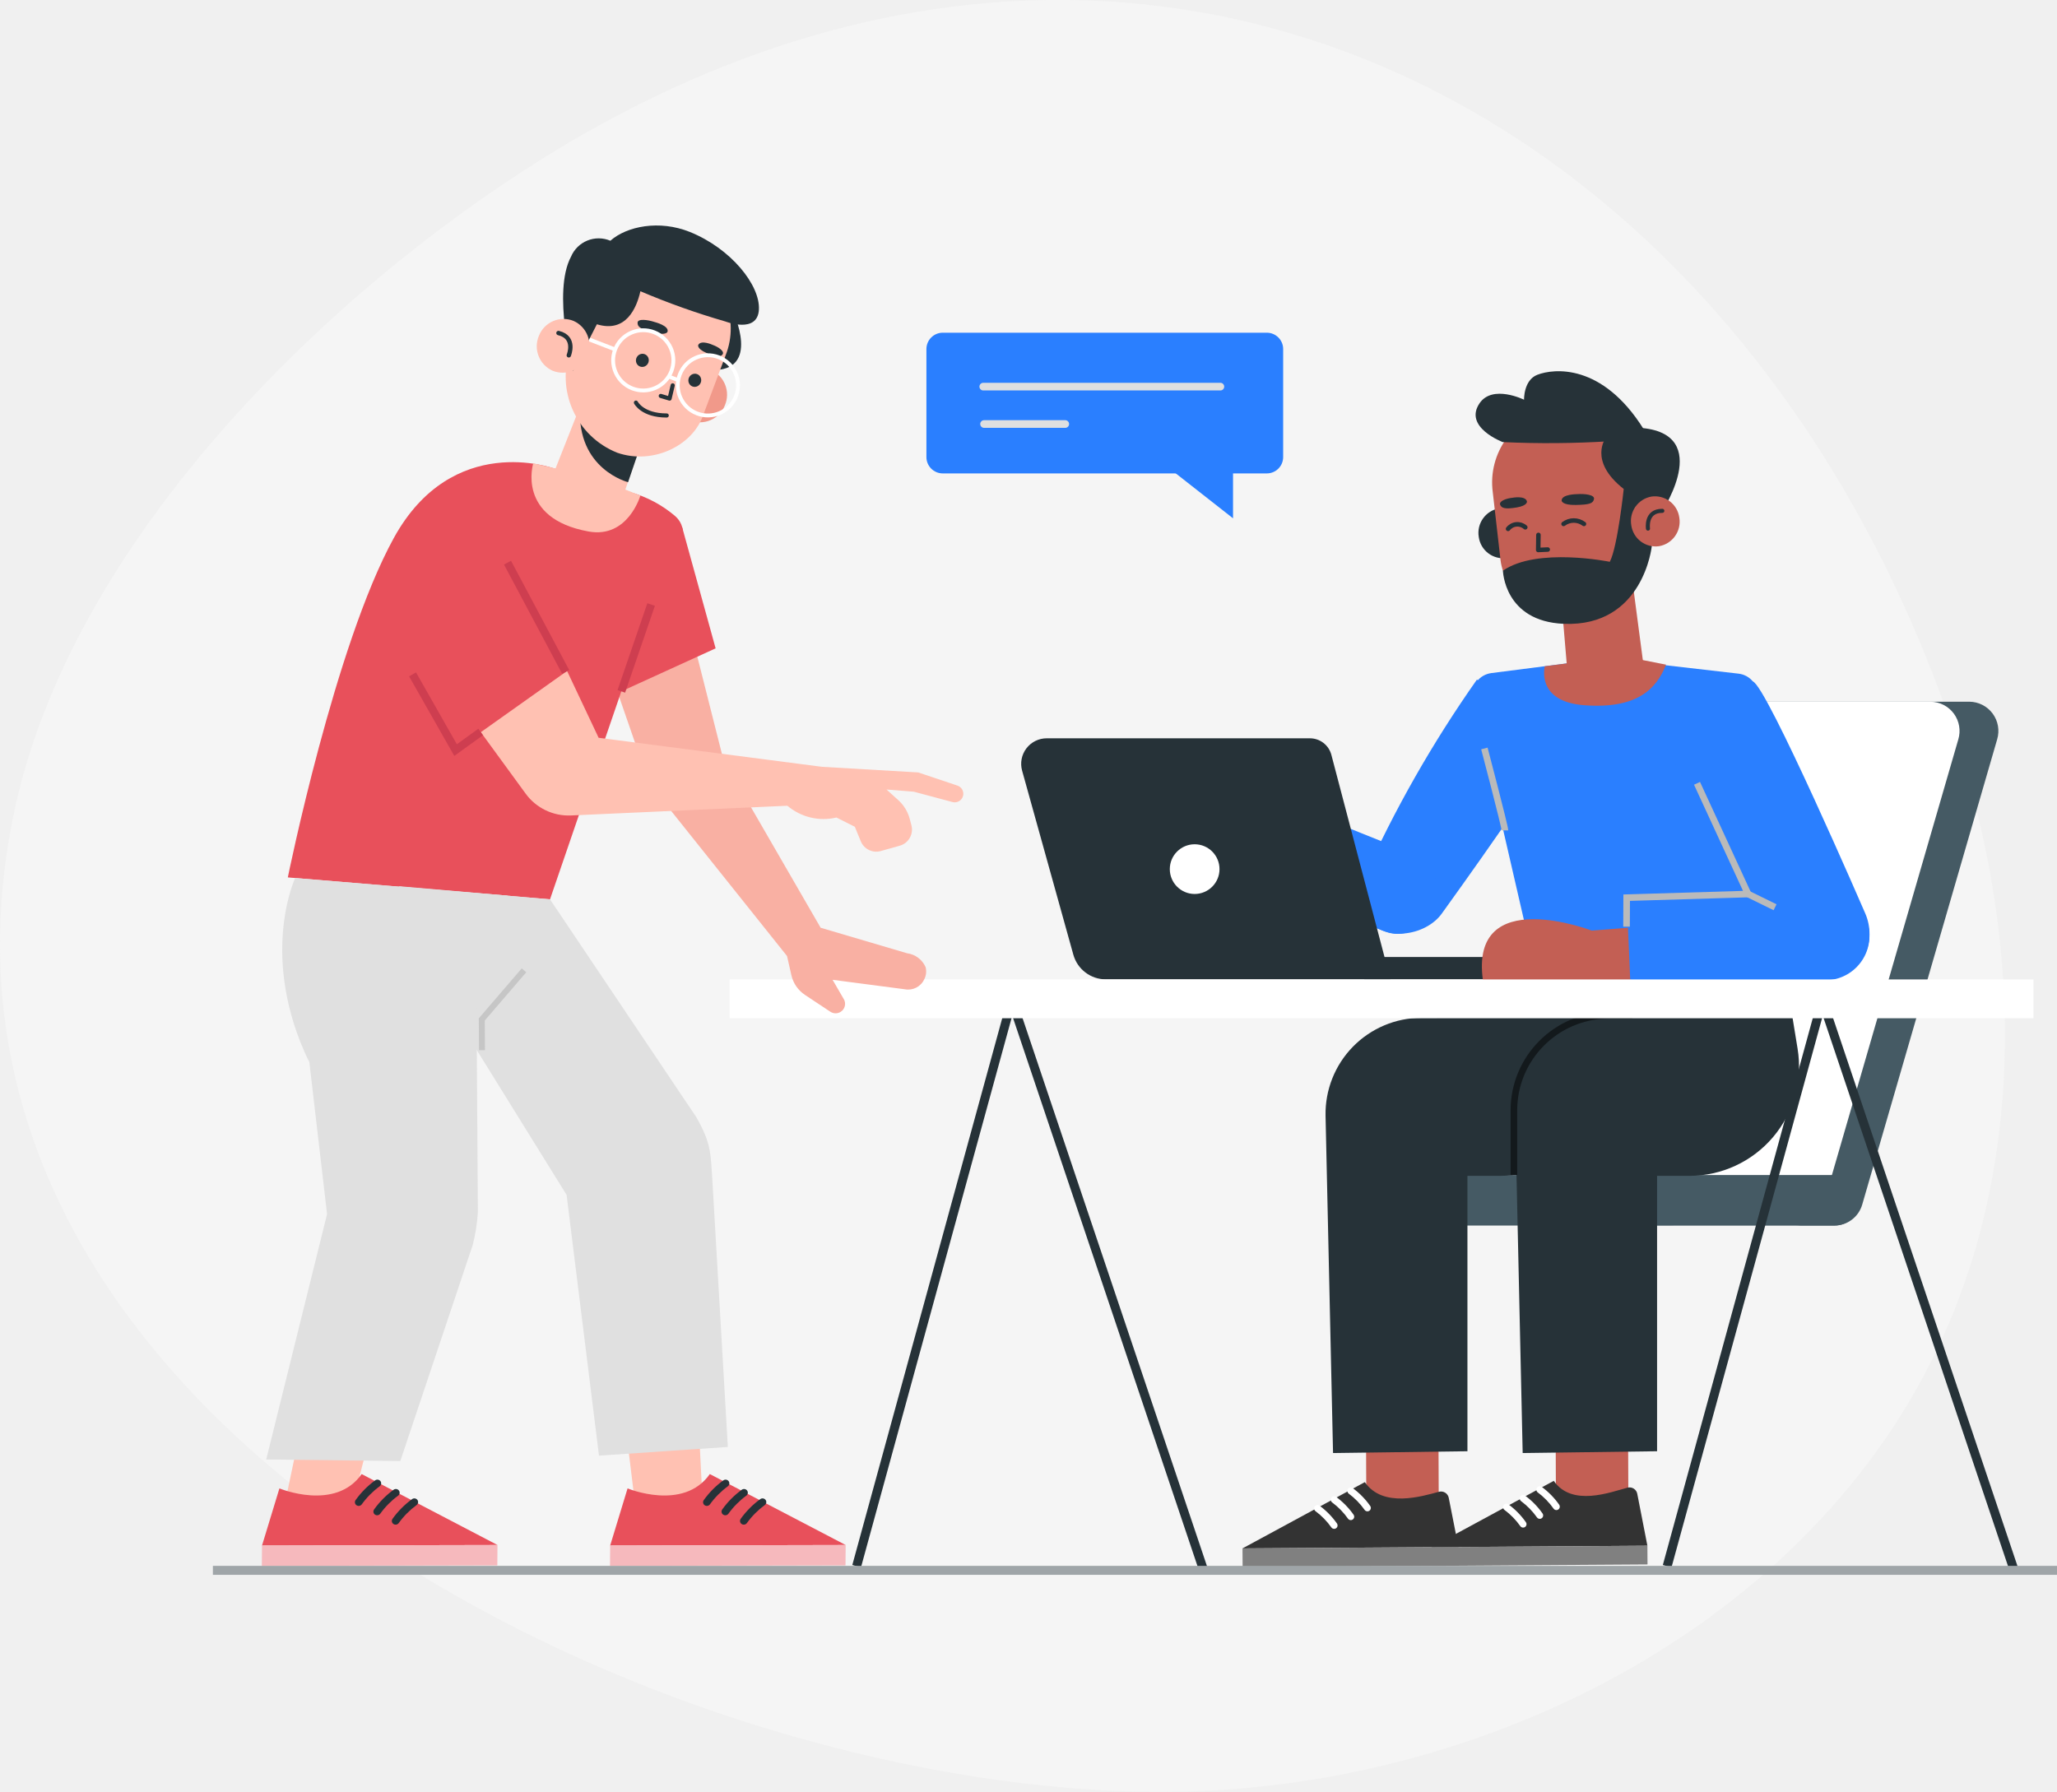
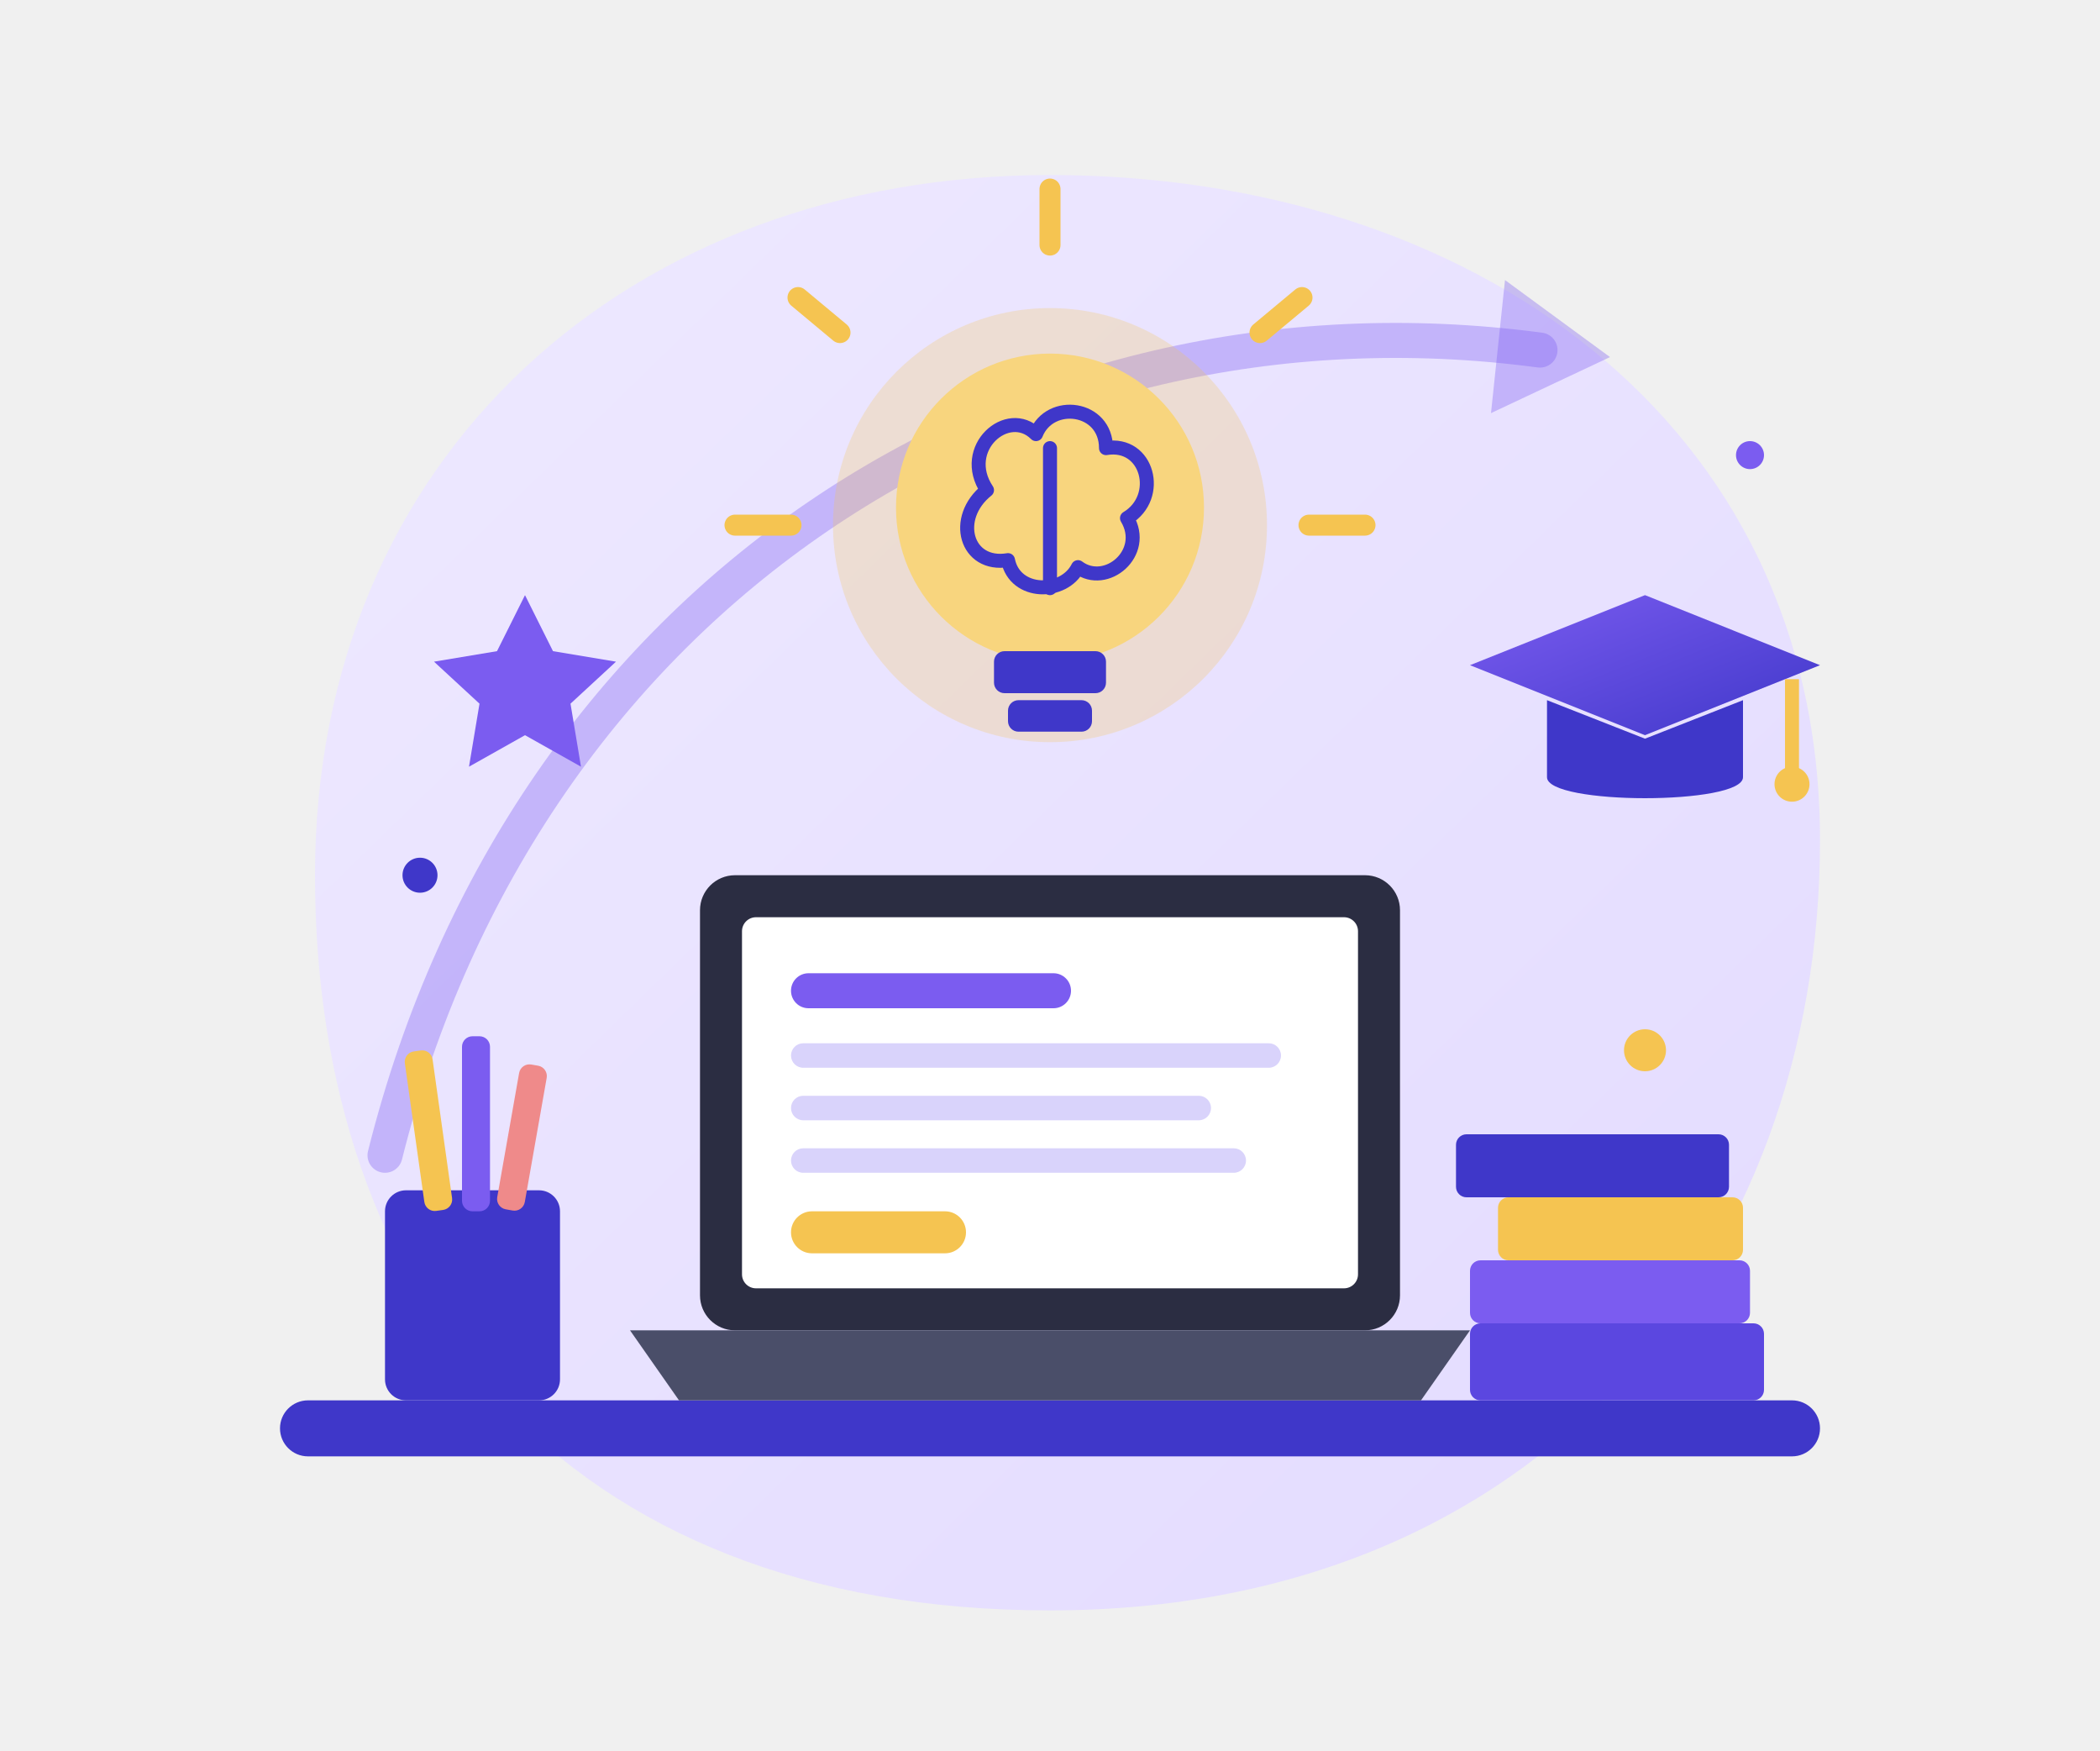
- <svg xmlns="http://www.w3.org/2000/svg" id="Layer_4" data-name="Layer 4" viewBox="0 0 262.818 228.947" version="1.1">
-   <defs id="defs4">
-     <style id="style2">.cls-1{fill:#f5f5f5;}.cls-2{fill:#455a64;}.cls-3{fill:#fff;}.cls-4{fill:#e0e0e0;}.cls-12,.cls-13,.cls-14,.cls-16,.cls-18,.cls-20,.cls-21,.cls-22,.cls-23,.cls-5,.cls-8,.cls-9{fill:none;}.cls-5{stroke:#bababa;}.cls-12,.cls-13,.cls-16,.cls-18,.cls-21,.cls-23,.cls-5{stroke-miterlimit:10;}.cls-12,.cls-5{stroke-width:0.844px;}.cls-6{fill:#263238;}.cls-7{fill:#c35f54;}.cls-13,.cls-20,.cls-22,.cls-8,.cls-9{stroke:#263238;}.cls-14,.cls-20,.cls-22,.cls-8,.cls-9{stroke-linecap:round;stroke-linejoin:round;}.cls-8{stroke-width:0.578px;}.cls-9{stroke-width:0.519px;}.cls-10{fill:#e8505b;}.cls-11{fill:#f6b9bd;}.cls-12{stroke:#13191c;}.cls-13,.cls-23{stroke-width:1.147px;}.cls-14{stroke:#dedfe0;stroke-width:0.98px;}.cls-15{fill:#f9b0a3;}.cls-16{stroke:#ce3e50;stroke-width:1.02px;}.cls-17{fill:#ffc1b2;}.cls-18{stroke:#c6c6c6;stroke-width:0.76px;}.cls-19{fill:#f1998a;}.cls-20{stroke-width:0.527px;}.cls-21{stroke:#fff;stroke-width:0.49px;}.cls-22{stroke-width:0.558px;}.cls-23{stroke:#9fa5a8;}</style>
+ <svg xmlns="http://www.w3.org/2000/svg" viewBox="0 0 600 500" width="600" height="500">
+   <defs>
+     <linearGradient id="bg" x1="0" y1="0" x2="1" y2="1">
+       <stop offset="0" stop-color="#EEE9FF" />
+       <stop offset="1" stop-color="#E3DBFF" />
+     </linearGradient>
+     <linearGradient id="pur" x1="0" y1="0" x2="1" y2="1">
+       <stop offset="0" stop-color="#7B5CF0" />
+       <stop offset="1" stop-color="#3F37C9" />
+     </linearGradient>
  </defs>
-   <path class="cls-1" d="M69.559,20.121C41.014,37.873,9.318,69.392,1.936,103.168-15.307,182.054,86.6,230.05,150.508,228.927c40.614-.713,82.588-22.424,98.481-59.806,10.341-24.324,8.766-52.554,0-77.49C221.073,12.2,144.5-26.483,69.559,20.121Z" id="path8" />
-   <path class="cls-2" d="M213.35,156.59H182.757a3.227,3.227,0,0,1-3.227-3.227h0a3.227,3.227,0,0,1,3.227-3.227H213.35a3.227,3.227,0,0,1,3.227,3.227h0A3.227,3.227,0,0,1,213.35,156.59Z" id="path10" />
-   <path class="cls-2" d="M234.4,156.59H198.3a3.739,3.739,0,0,1-3.536-4.813L212,92.347a3.7,3.7,0,0,1,3.536-2.689h36.1a3.74,3.74,0,0,1,3.536,4.813L237.935,153.9A3.7,3.7,0,0,1,234.4,156.59Z" id="path12" />
-   <path class="cls-3" d="M229.432,156.59H197.986a3.739,3.739,0,0,1-3.536-4.813l17.241-59.429a3.7,3.7,0,0,1,3.536-2.689h31.446a3.739,3.739,0,0,1,3.536,4.813L232.967,153.9A3.7,3.7,0,0,1,229.432,156.59Z" id="path14" />
-   <path class="cls-2" d="M234.39,156.59H196.178a3.227,3.227,0,0,1-3.227-3.227h0a3.227,3.227,0,0,1,3.227-3.227H234.39a3.227,3.227,0,0,1,3.227,3.227h0A3.227,3.227,0,0,1,234.39,156.59Z" id="path16" />
-   <path class="cls-4" d="M188.7,86.839a153.33,153.33,0,0,0-14.568,25.6,5.054,5.054,0,0,0,.4,4.779h0c2.1,3.195,7.587,2.457,9.7-.513,0,0,16.144-22.353,15.456-23.257C199.524,93.229,188.7,86.839,188.7,86.839Z" id="path18" style="fill:#2a7fff" />
-   <path class="cls-4" d="M178.7,108.37l-21.152-8.508-1.832,11.071,21.3,8.1a4.22,4.22,0,0,0,2.413.2,5.507,5.507,0,0,0,4.2-6.3h0A5.48,5.48,0,0,0,178.7,108.37Z" id="path20" style="fill:#2a7fff" />
-   <path class="cls-4" d="M205.19,84.122L190.548,86a2.78,2.78,0,0,0-2.412,3.032l9.46,41.043L229.022,130l-4.449-40.827a2.78,2.78,0,0,0-2.453-3.1Z" id="path22" style="fill:#2a7fff" />
-   <path class="cls-5" d="M192.282,106.1c0-.489-2.626-10.469-2.626-10.469" id="path24" />
-   <path class="cls-6" d="M199.64,125.132H174.313v-2.858H199.64a1.429,1.429,0,0,1,1.429,1.429h0A1.429,1.429,0,0,1,199.64,125.132Z" id="path26" />
-   <path class="cls-6" d="M177.647,125.132H141.285a4.305,4.305,0,0,1-4.147-3.151L130.593,98.47a3.262,3.262,0,0,1,3.142-4.136h33.626a2.84,2.84,0,0,1,2.746,2.118Z" id="path28" />
-   <circle class="cls-3" cx="152.638" cy="111.049" r="3.175" id="circle30" />
-   <path class="cls-4" d="M212.069,93.989a263.232,263.232,0,0,0,16.989,28.539c1.01,1.427,3.394,2.137,5.141,2.062h0c3.943-.17,5.614-4.418,4.124-7.874,0,0-12.621-29.166-14.368-29.643C223.686,87,212.069,93.989,212.069,93.989Z" id="path32" style="fill:#2a7fff" />
-   <polygon class="cls-7" points="202.95 118.931 209.812 118.402 209.598 125.269 203.658 125.266 202.95 118.931" id="polygon34" />
-   <path class="cls-7" d="M203.457,118.931s-15.733-6.065-13.985,6.326h15.1Z" id="path36" />
-   <path class="cls-4" d="M232.5,113.956l-24.666.742,0.48,11.043,25.628-.54a5.669,5.669,0,0,0,4.519-7.7h0A5.669,5.669,0,0,0,232.5,113.956Z" id="path38" style="fill:#2a7fff" />
-   <polyline class="cls-5" points="216.824 100.086 223.349 114.231 207.836 114.698 207.821 118.402" id="polyline40" />
-   <line class="cls-5" x1="223.349" y1="114.231" x2="226.795" y2="115.921" id="line42" />
-   <path class="cls-6" d="M195.079,67.647a3.176,3.176,0,0,1-2.588,3.653,3.142,3.142,0,0,1-3.553-2.691,3.176,3.176,0,0,1,2.588-3.653A3.143,3.143,0,0,1,195.079,67.647Z" id="path44" />
-   <path class="cls-7" d="M199.447,76.194l0.728,8.589c0.25,3.017,2.183,4.473,5.056,4.2h0c2.453-.233,5.048-1.652,4.715-4.3l-1.775-13.46Z" id="path46" />
-   <path class="cls-7" d="M201.5,78.9h0c-4.9.427-9.289-3.222-9.783-7.346l-0.986-8.632a9.54,9.54,0,0,1,7.824-10.67h0c5.1-.8,10.776,2.683,11.578,7.951l0.687,6.736A10.828,10.828,0,0,1,201.5,78.9Z" id="path48" />
-   <polyline class="cls-8" points="196.561 68.346 196.533 70.271 197.749 70.215" id="polyline50" />
-   <path class="cls-6" d="M201.5,63.138s-2.023,0-1.973.844c0,0,.05.572,1.812,0.538s2.207-.2,2.322-0.755S202.438,63.064,201.5,63.138Z" id="path52" />
-   <path class="cls-6" d="M193.249,63.6s1.644-.316,1.846.466c0,0,.124.53-1.318,0.774s-1.93.092-2.1-.33C191.477,64.028,192.462,63.676,193.249,63.6Z" id="path54" />
-   <path class="cls-8" d="M199.773,66.943a2.166,2.166,0,0,1,2.606,0" id="path56" />
-   <path class="cls-8" d="M194.882,67.375a1.514,1.514,0,0,0-2.2.2" id="path58" />
-   <path class="cls-6" d="M205.178,55.924s-2.306,2.96,2.281,6.551c0,0-.779,7.417-1.781,9.307,0,0-9.294-1.9-13.653,1.135,0,0,.15,6.481,7.79,6.79,10.16,0.411,11.23-9.917,11.23-9.917l-2.12-4.99,3.467,0.471s7.046-10.644-3.941-10.644Z" id="path60" />
-   <path class="cls-7" d="M214.562,66.136a3.176,3.176,0,0,1-2.588,3.653,3.143,3.143,0,0,1-3.553-2.691,3.176,3.176,0,0,1,2.588-3.653A3.143,3.143,0,0,1,214.562,66.136Z" id="path62" />
-   <path class="cls-9" d="M210.559,67.543s-0.35-2.3,1.834-2.271" id="path64" />
-   <path class="cls-6" d="M205.631,56.38a126.461,126.461,0,0,1-13.623.108s-5.063-1.9-2.963-4.969c1.661-2.429,5.678-.447,5.678-0.447s-0.068-2.5,1.7-3.186c2.114-.817,8.29-1.478,13.554,6.9Z" id="path66" />
-   <path class="cls-7" d="M200.088,84.777l-2.712.349s-1.211,4.532,5.081,4.987c6.557,0.474,9.142-1.952,10.409-5.19l-7.22-1.417Z" id="path68" />
-   <rect class="cls-7" x="174.505" y="179.895" width="9.255" height="12.511" transform="matrix(-1, 0.004, -0.004, -1, 359.05, 371.542)" id="rect70" />
-   <path class="cls-6" d="M204.792,130l0.651,3.989a14,14,0,0,1-13.816,16.252h-4.136v35.187l-17.171.23-0.958-43.108a12.27,12.27,0,0,1,12.241-12.5Z" id="path72" />
-   <path class="cls-10" d="M183.857,190.606c-2.178.581-7.165,2.119-9.477-1.232l-15.629,8.469,27.591-.181-1.228-6.227A1.007,1.007,0,0,0,183.857,190.606Z" id="path74" style="fill:#333333" />
-   <rect class="cls-11" x="158.759" y="197.752" width="27.591" height="2.391" transform="translate(346.413 396.757) rotate(179.623)" id="rect76" style="fill:#808080" />
-   <path class="cls-3" d="M174.543,193.075a0.439,0.439,0,0,1-.181-0.144,9.2,9.2,0,0,0-2.037-2.086,0.437,0.437,0,0,1,.483-0.727,9.874,9.874,0,0,1,2.261,2.3A0.437,0.437,0,0,1,174.543,193.075Z" id="path78" />
-   <path class="cls-3" d="M172.418,194.194a0.438,0.438,0,0,1-.181-0.144,9.2,9.2,0,0,0-2.037-2.086,0.437,0.437,0,0,1,.483-0.727,9.882,9.882,0,0,1,2.261,2.3A0.437,0.437,0,0,1,172.418,194.194Z" id="path80" />
-   <path class="cls-3" d="M170.293,195.312a0.437,0.437,0,0,1-.181-0.144,9.216,9.216,0,0,0-2.037-2.085,0.437,0.437,0,0,1,.483-0.727,9.88,9.88,0,0,1,2.261,2.3A0.437,0.437,0,0,1,170.293,195.312Z" id="path82" />
-   <rect class="cls-7" x="198.735" y="179.895" width="9.255" height="12.511" transform="matrix(-1, 0.004, -0.004, -1, 407.509, 371.44)" id="rect84" />
-   <path class="cls-10" d="M207.941,190.081c-2.178.581-7.107,2.482-9.419-.869l-15.629,8.469,27.591-.181-1.286-6.59A1.007,1.007,0,0,0,207.941,190.081Z" id="path86" style="fill:#333333" />
-   <rect class="cls-11" x="182.9" y="197.59" width="27.591" height="2.391" transform="translate(394.695 396.274) rotate(179.623)" id="rect88" style="fill:#808080" />
-   <path class="cls-3" d="M198.685,192.913a0.438,0.438,0,0,1-.181-0.144,9.21,9.21,0,0,0-2.037-2.086,0.437,0.437,0,0,1,.483-0.727,9.875,9.875,0,0,1,2.261,2.3A0.437,0.437,0,0,1,198.685,192.913Z" id="path90" />
-   <path class="cls-3" d="M196.559,194.032a0.438,0.438,0,0,1-.18-0.144,9.207,9.207,0,0,0-2.037-2.086,0.437,0.437,0,0,1,.483-0.727,9.875,9.875,0,0,1,2.261,2.3A0.437,0.437,0,0,1,196.559,194.032Z" id="path92" />
-   <path class="cls-3" d="M194.435,195.15a0.436,0.436,0,0,1-.181-0.144,9.213,9.213,0,0,0-2.037-2.085,0.437,0.437,0,0,1,.483-0.727,9.886,9.886,0,0,1,2.261,2.3A0.437,0.437,0,0,1,194.435,195.15Z" id="path94" />
-   <path class="cls-6" d="M229.022,130l0.651,3.989a14,14,0,0,1-13.816,16.252H211.72v35.187l-17.171.23-0.958-43.108a12.27,12.27,0,0,1,12.241-12.5Z" id="path96" />
-   <path class="cls-12" d="M193.428,150.136v-8.222a12.146,12.146,0,0,1,12.083-12.187l3.06-.005" id="path98" />
-   <polyline class="cls-13" points="153.909 201.003 129.276 127.804 109.451 200.113" id="polyline100" />
-   <polyline class="cls-13" points="257.468 201.003 232.835 127.804 213.01 200.113" id="polyline102" />
-   <rect class="cls-3" x="93.229" y="125.144" width="166.579" height="4.959" id="rect104" />
-   <path class="cls-3" d="M120.452,42.512h41.4a2.091,2.091,0,0,1,2.091,2.091V58.4a2.091,2.091,0,0,1-2.091,2.091h-41.4a2.09,2.09,0,0,1-2.09-2.09V44.6A2.091,2.091,0,0,1,120.452,42.512Z" transform="translate(282.309 103.001) rotate(180)" id="path106" style="fill:#2a7fff" />
-   <line class="cls-14" x1="155.925" y1="49.4" x2="125.63" y2="49.4" id="line108" />
-   <line class="cls-14" x1="136.104" y1="54.178" x2="125.731" y2="54.178" id="line110" />
-   <polygon class="cls-3" points="157.542 58.096 157.542 66.226 147.179 58.096 157.542 58.096" id="polygon112" style="fill:#2a7fff" />
-   <polygon class="cls-15" points="86.057 71.892 92.415 97.026 104.852 118.54 100.563 122.161 82.934 100.086 75.893 79.741 86.057 71.892" id="polygon114" />
-   <path class="cls-15" d="M104.852,118.54L115.9,121.8a3.015,3.015,0,0,1,2.359,1.763,2.175,2.175,0,0,1-.164,1.55l-0.012.026A2.264,2.264,0,0,1,115.6,126.4l-9.221-1.208,1.385,2.388a1.211,1.211,0,0,1-.026,1.4h0a1.211,1.211,0,0,1-1.645.292l-3.243-2.15a4.105,4.105,0,0,1-1.735-2.513l-0.555-2.443,1.309-3.621h2.98Z" id="path116" />
-   <polygon class="cls-10" points="87.167 67.391 91.433 82.841 77.949 88.993 82.183 76.405 87.167 67.391" id="polygon118" />
-   <path class="cls-10" d="M70.779,59.855s-12.955-4.772-20.471,8.9-13.534,43.354-13.534,43.354l33.5,2.8L83.4,76.625c1.652-3.535,5.77-8.109,2.848-10.7A15.187,15.187,0,0,0,80.585,62.9Z" id="path120" />
-   <line class="cls-16" x1="79.387" y1="88.337" x2="83.192" y2="77.241" id="line122" />
-   <path class="cls-17" d="M76.485,94.267L62.876,65.451,52.285,81.019l14.88,20.392a6.794,6.794,0,0,0,5.794,2.782l28.373-1.278,3.681-4.938Z" id="path124" />
-   <path class="cls-17" d="M105.012,97.976l12.3,0.718,5.023,1.685a1.1,1.1,0,0,1,.706,1.342h0a1.1,1.1,0,0,1-1.339.759l-4.946-1.324-3.488-.277,1.5,1.352a4.955,4.955,0,0,1,1.473,2.425l0.209,0.8a2.137,2.137,0,0,1-1.489,2.6l-2.425.682a2.137,2.137,0,0,1-2.556-1.247l-0.76-1.852-2.35-1.183a7.126,7.126,0,0,1-6.3-1.534c-2.579-2.167.3-2.808,0.568-2.929S105.012,97.976,105.012,97.976Z" id="path126" />
-   <polygon class="cls-10" points="64.238 63.328 75.893 83.291 57.769 96.154 48.508 76.351 64.238 63.328" id="polygon128" />
-   <polyline class="cls-16" points="52.711 86.166 58.207 95.839 61.413 93.528" id="polyline130" />
-   <line class="cls-16" x1="72.278" y1="85.856" x2="64.842" y2="71.892" id="line132" />
-   <polygon class="cls-17" points="89.782 192.107 88.653 169.907 78.649 171.64 81.432 194.574 90.028 192.932 89.782 192.107" id="polygon134" />
-   <path class="cls-10" d="M80.183,190.176s7.146,2.969,10.508-1.832l17.358,9.065-30.089.066Z" id="path136" />
-   <polygon class="cls-11" points="108.028 200.012 77.94 200.078 77.96 197.475 108.049 197.409 108.028 200.012" id="polygon138" />
-   <path class="cls-6" d="M90.508,192.373a0.491,0.491,0,0,0,.2-0.159,10.274,10.274,0,0,1,2.264-2.29,0.471,0.471,0,0,0,.134-0.66,0.493,0.493,0,0,0-.671-0.127,11.023,11.023,0,0,0-2.512,2.525,0.468,0.468,0,0,0,.107.663A0.493,0.493,0,0,0,90.508,192.373Z" id="path140" />
-   <path class="cls-6" d="M92.868,193.57a0.491,0.491,0,0,0,.2-0.159,10.27,10.27,0,0,1,2.264-2.29,0.471,0.471,0,0,0,.134-0.66,0.492,0.492,0,0,0-.671-0.127,11.022,11.022,0,0,0-2.512,2.525,0.468,0.468,0,0,0,.107.663A0.493,0.493,0,0,0,92.868,193.57Z" id="path142" />
-   <path class="cls-6" d="M95.228,194.767a0.49,0.49,0,0,0,.2-0.159,10.28,10.28,0,0,1,2.264-2.289,0.471,0.471,0,0,0,.134-0.66,0.491,0.491,0,0,0-.671-0.127,11.032,11.032,0,0,0-2.513,2.524,0.468,0.468,0,0,0,.107.663A0.493,0.493,0,0,0,95.228,194.767Z" id="path144" />
-   <path class="cls-4" d="M70.273,114.911l18.681,27.814c1.97,3.449,1.834,4.632,2.094,8.6l1.946,33.554-16.463,1.111-4.137-33.312L52.017,119.82,51,113.233Z" id="path146" />
-   <polygon class="cls-17" points="44.663 193.611 50.543 170.658 40.539 172.391 36.084 193.611 44.258 194.574 44.663 193.611" id="polygon148" />
-   <path class="cls-10" d="M35.7,190.176s7.146,2.969,10.508-1.832l17.357,9.065-30.088.066Z" id="path150" />
-   <polygon class="cls-11" points="63.542 200.012 33.454 200.078 33.474 197.475 63.562 197.409 63.542 200.012" id="polygon152" />
-   <path class="cls-6" d="M46.022,192.373a0.491,0.491,0,0,0,.2-0.159,10.274,10.274,0,0,1,2.264-2.29,0.471,0.471,0,0,0,.134-0.66,0.493,0.493,0,0,0-.671-0.127,11.024,11.024,0,0,0-2.512,2.525,0.468,0.468,0,0,0,.107.663A0.493,0.493,0,0,0,46.022,192.373Z" id="path154" />
-   <path class="cls-6" d="M48.382,193.57a0.491,0.491,0,0,0,.2-0.159,10.274,10.274,0,0,1,2.264-2.29,0.471,0.471,0,0,0,.134-0.66,0.492,0.492,0,0,0-.671-0.127A11.022,11.022,0,0,0,47.8,192.86a0.468,0.468,0,0,0,.107.663A0.493,0.493,0,0,0,48.382,193.57Z" id="path156" />
-   <path class="cls-6" d="M50.742,194.767a0.491,0.491,0,0,0,.2-0.159,10.28,10.28,0,0,1,2.264-2.289,0.471,0.471,0,0,0,.134-0.66,0.491,0.491,0,0,0-.671-0.127,11.033,11.033,0,0,0-2.513,2.524,0.468,0.468,0,0,0,.107.663A0.493,0.493,0,0,0,50.742,194.767Z" id="path158" />
-   <polyline class="cls-18" points="61.582 134.184 61.556 130.255 66.95 123.98" id="polyline160" />
-   <path class="cls-4" d="M37.712,112.186s-4.406,9.374,1.168,22.167c0.213,0.49.428,0.93,0.643,1.348l2.265,19.426L34.013,186.48l17.134,0.2,9.246-27.589a22.6,22.6,0,0,0,.665-4.22l-0.238-35.6,4.022-4.839Z" id="path162" />
-   <path class="cls-6" d="M93.641,39.791s3.706,7.724-2.8,7.489Z" id="path164" />
-   <path class="cls-19" d="M86.392,49.178a3.45,3.45,0,0,0,1.763,4.531,3.413,3.413,0,0,0,4.453-1.9,3.45,3.45,0,0,0-1.763-4.531A3.413,3.413,0,0,0,86.392,49.178Z" id="path166" />
-   <path class="cls-17" d="M82.022,56.365l-2.7,7.877c-0.941,2.768-3.094,3.679-5.723,2.75h0c-2.243-.794-4.342-2.732-3.409-5.136l4.82-12.2Z" id="path168" />
-   <path class="cls-6" d="M80.247,61.609s-6.6-1.656-6.121-9.562c0.152-2.49,8.188,3.516,8.188,3.516Z" id="path170" />
-   <path class="cls-17" d="M78.873,57.85h0c4.494,1.55,9.459-.841,10.889-4.589L92.71,45.4a9.214,9.214,0,0,0-4.829-11.833h0c-4.591-1.944-10.727-.013-12.713,4.735l-2.223,6.151A10.459,10.459,0,0,0,78.873,57.85Z" id="path172" />
-   <polyline class="cls-20" points="85.949 49.238 85.552 50.927 84.425 50.59" id="polyline174" />
-   <path class="cls-6" d="M83.636,41.145s1.9,0.473,1.65,1.254c0,0-.18.524-1.824,0.079s-2.02-.709-2-1.252S82.77,40.855,83.636,41.145Z" id="path176" />
-   <path class="cls-6" d="M91.055,44.066s-1.466-.681-1.838,0c0,0-.24.468,1.053,1.034s1.787,0.539,2.049.184C92.615,44.886,91.775,44.324,91.055,44.066Z" id="path178" />
-   <ellipse class="cls-6" cx="88.771" cy="48.59" rx="0.844" ry="0.818" transform="translate(11.844 114.343) rotate(-69.216)" id="ellipse180" />
-   <ellipse class="cls-6" cx="82.073" cy="46.043" rx="0.844" ry="0.818" transform="translate(9.903 106.437) rotate(-69.216)" id="ellipse182" />
-   <circle class="cls-21" cx="90.447" cy="49.238" r="3.849" transform="translate(11.891 115.826) rotate(-68.85)" id="circle184" />
-   <circle class="cls-21" cx="82.188" cy="46.043" r="3.849" transform="translate(-11.599 37.162) rotate(-23.849)" id="circle186" />
-   <line class="cls-21" x1="78.598" y1="44.654" x2="75.209" y2="43.343" id="line188" />
-   <line class="cls-21" x1="85.489" y1="48.126" x2="86.569" y2="48.544" id="line190" />
-   <path class="cls-20" d="M81.252,51.442s0.821,1.646,3.935,1.646" id="path192" />
-   <path class="cls-6" d="M72.955,32.8a3.834,3.834,0,0,1,5.026-2.043v0.005c2.106-1.864,6.258-2.69,10.143-1.132,5.265,2.111,9.011,6.807,8.84,9.93S92.7,41.082,92.7,41.082a94.684,94.684,0,0,1-10.876-3.87c-0.487,2.15-1.845,5.362-5.562,4.221l-3.044,5.961S70.54,37.331,72.955,32.8Z" id="path194" />
-   <path class="cls-17" d="M68.865,42.884a3.416,3.416,0,0,0,1.746,4.487,3.38,3.38,0,0,0,4.41-1.88A3.416,3.416,0,0,0,73.274,41,3.38,3.38,0,0,0,68.865,42.884Z" id="path196" />
-   <path class="cls-22" d="M72.674,45.4s0.965-2.308-1.32-2.849" id="path198" />
-   <path class="cls-17" d="M68.133,59.194l8.1,1.89,5.584,2.243s-1.582,5.494-6.613,4.584C65.935,66.235,68.133,59.194,68.133,59.194Z" id="path200" />
-   <line class="cls-23" x1="262.818" y1="200.646" x2="27.2" y2="200.646" id="line202" />
+   <path d="M90 250c0-120 90-200 210-200s220 70 220 190-80 220-220 220S90 370 90 250z" fill="url(#bg)" />
+   <path d="M110 330c40-160 180-250 330-230" fill="none" stroke="#7B5CF0" stroke-width="10" stroke-linecap="round" opacity=".35" />
+   <path d="M430 80l30 22-34 16z" fill="#7B5CF0" opacity=".35" />
+   <rect x="80" y="400" width="440" height="16" rx="8" fill="#3F37C9" />
+   <rect x="200" y="250" width="200" height="130" rx="10" fill="#2B2D42" />
+   <rect x="212" y="262" width="176" height="106" rx="4" fill="#FFFFFF" />
+   <rect x="226" y="278" width="80" height="10" rx="5" fill="#7B5CF0" />
+   <rect x="226" y="298" width="140" height="7" rx="3.5" fill="#D9D3FB" />
+   <rect x="226" y="313" width="120" height="7" rx="3.5" fill="#D9D3FB" />
+   <rect x="226" y="328" width="130" height="7" rx="3.5" fill="#D9D3FB" />
+   <rect x="226" y="346" width="50" height="12" rx="6" fill="#F5C451" />
+   <path d="M180 380h240l-14 20H194z" fill="#4A4E69" />
+   <rect x="420" y="360" width="80" height="18" rx="3" fill="#7B5CF0" />
+   <rect x="428" y="342" width="70" height="18" rx="3" fill="#F5C451" />
+   <rect x="416" y="324" width="78" height="18" rx="3" fill="#3F37C9" />
+   <rect x="420" y="378" width="84" height="22" rx="3" fill="#5B47E0" />
+   <rect x="110" y="340" width="50" height="60" rx="6" fill="#3F37C9" />
+   <rect x="118" y="300" width="8" height="46" rx="3" fill="#F5C451" transform="rotate(-8 122 320)" />
+   <rect x="132" y="296" width="8" height="50" rx="3" fill="#7B5CF0" />
+   <rect x="146" y="304" width="8" height="42" rx="3" fill="#EF8A8A" transform="rotate(10 150 320)" />
+   <circle cx="300" cy="150" r="62" fill="#F5C451" opacity=".25" />
+   <circle cx="300" cy="145" r="44" fill="#F8D57E" />
+   <rect x="284" y="186" width="32" height="12" rx="3" fill="#3F37C9" />
+   <rect x="288" y="200" width="24" height="9" rx="3" fill="#3F37C9" />
+   <path d="M282 140c-8-12 6-24 14-16 4-10 20-8 20 4 12-2 16 14 6 20 6 10-6 20-14 14-4 8-18 8-20-2-12 2-16-12-6-20z" fill="none" stroke="#3F37C9" stroke-width="4" stroke-linejoin="round" />
+   <path d="M300 128v40" stroke="#3F37C9" stroke-width="4" stroke-linecap="round" />
+   <g stroke="#F5C451" stroke-width="6" stroke-linecap="round">
+     <path d="M300 70v-16" />
+     <path d="M240 95l-12-10" />
+     <path d="M360 95l12-10" />
+     <path d="M226 150h-16" />
+     <path d="M374 150h16" />
+   </g>
+   <g transform="translate(420 170)">
+     <path d="M0 20l50-20 50 20-50 20z" fill="url(#pur)" />
+     <path d="M22 30v22c0 8 56 8 56 0V30l-28 11z" fill="#3F37C9" />
+     <path d="M92 24v26" stroke="#F5C451" stroke-width="4" />
+     <circle cx="92" cy="54" r="5" fill="#F5C451" />
+   </g>
+   <path d="M150 170l8 16 18 3-13 12 3 18-16-9-16 9 3-18-13-12 18-3z" fill="#7B5CF0" />
+   <circle cx="470" cy="300" r="6" fill="#F5C451" />
+   <circle cx="120" cy="250" r="5" fill="#3F37C9" />
+   <circle cx="500" cy="130" r="4" fill="#7B5CF0" />
</svg>
